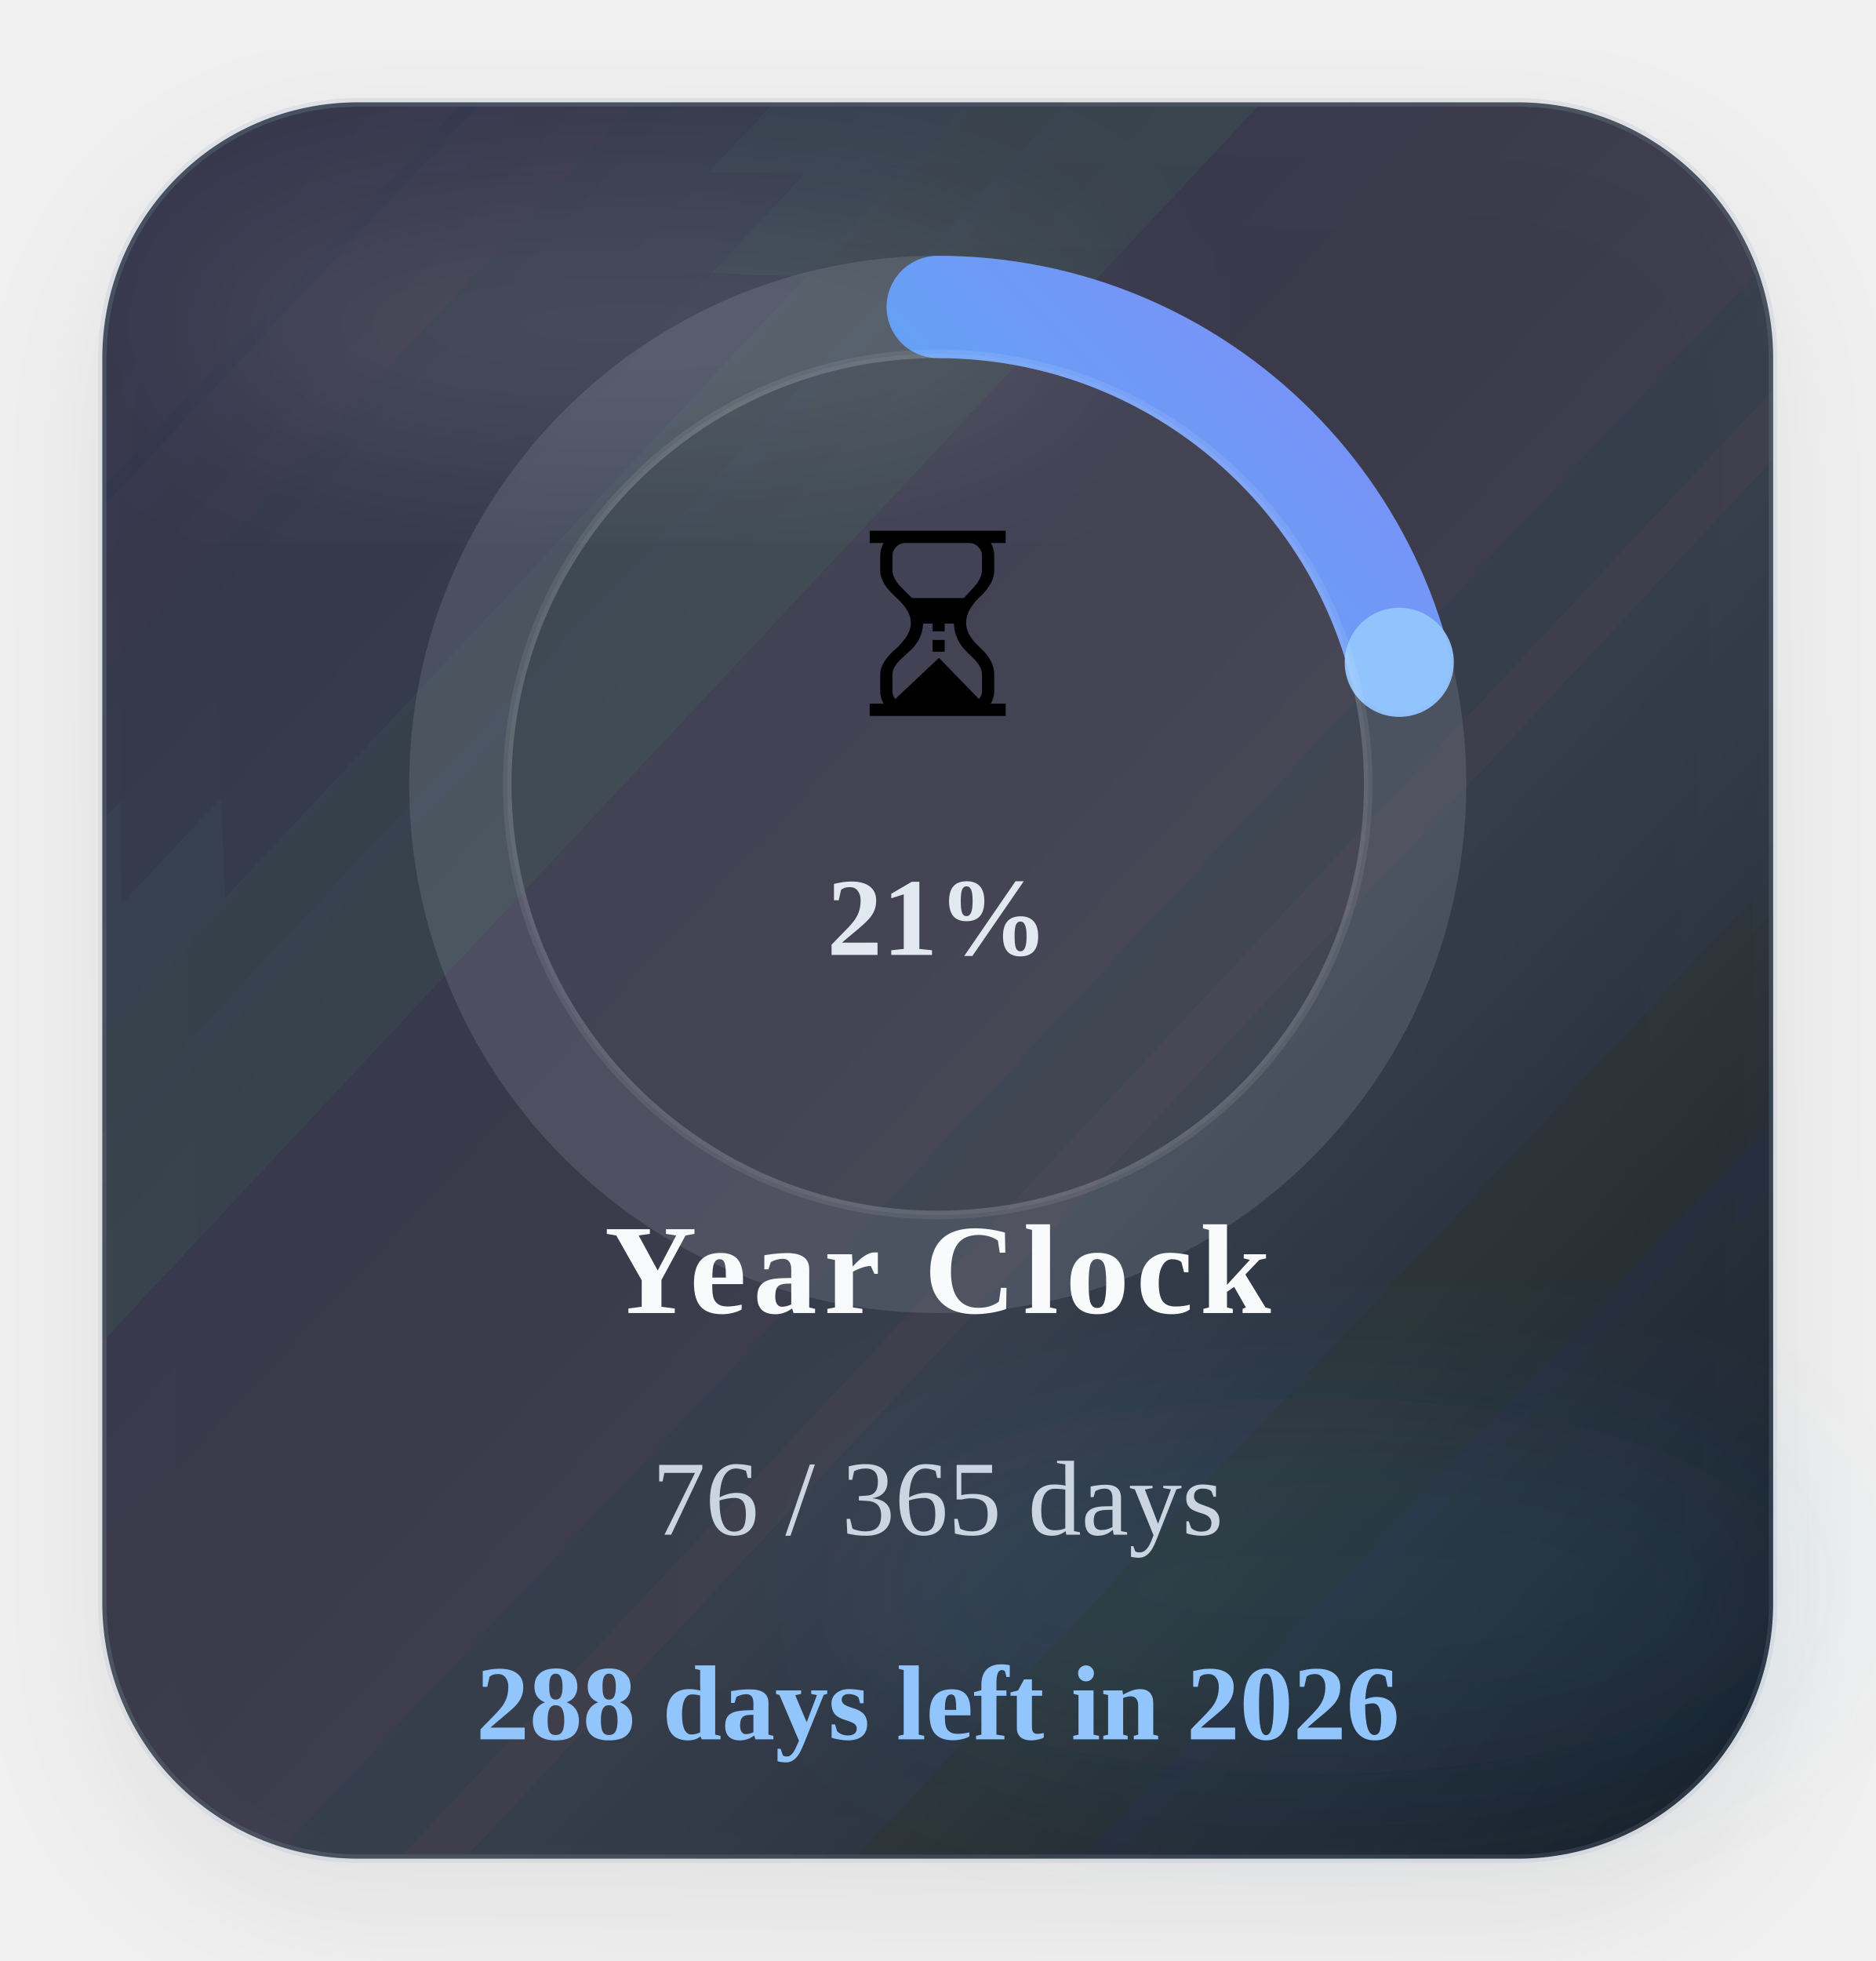
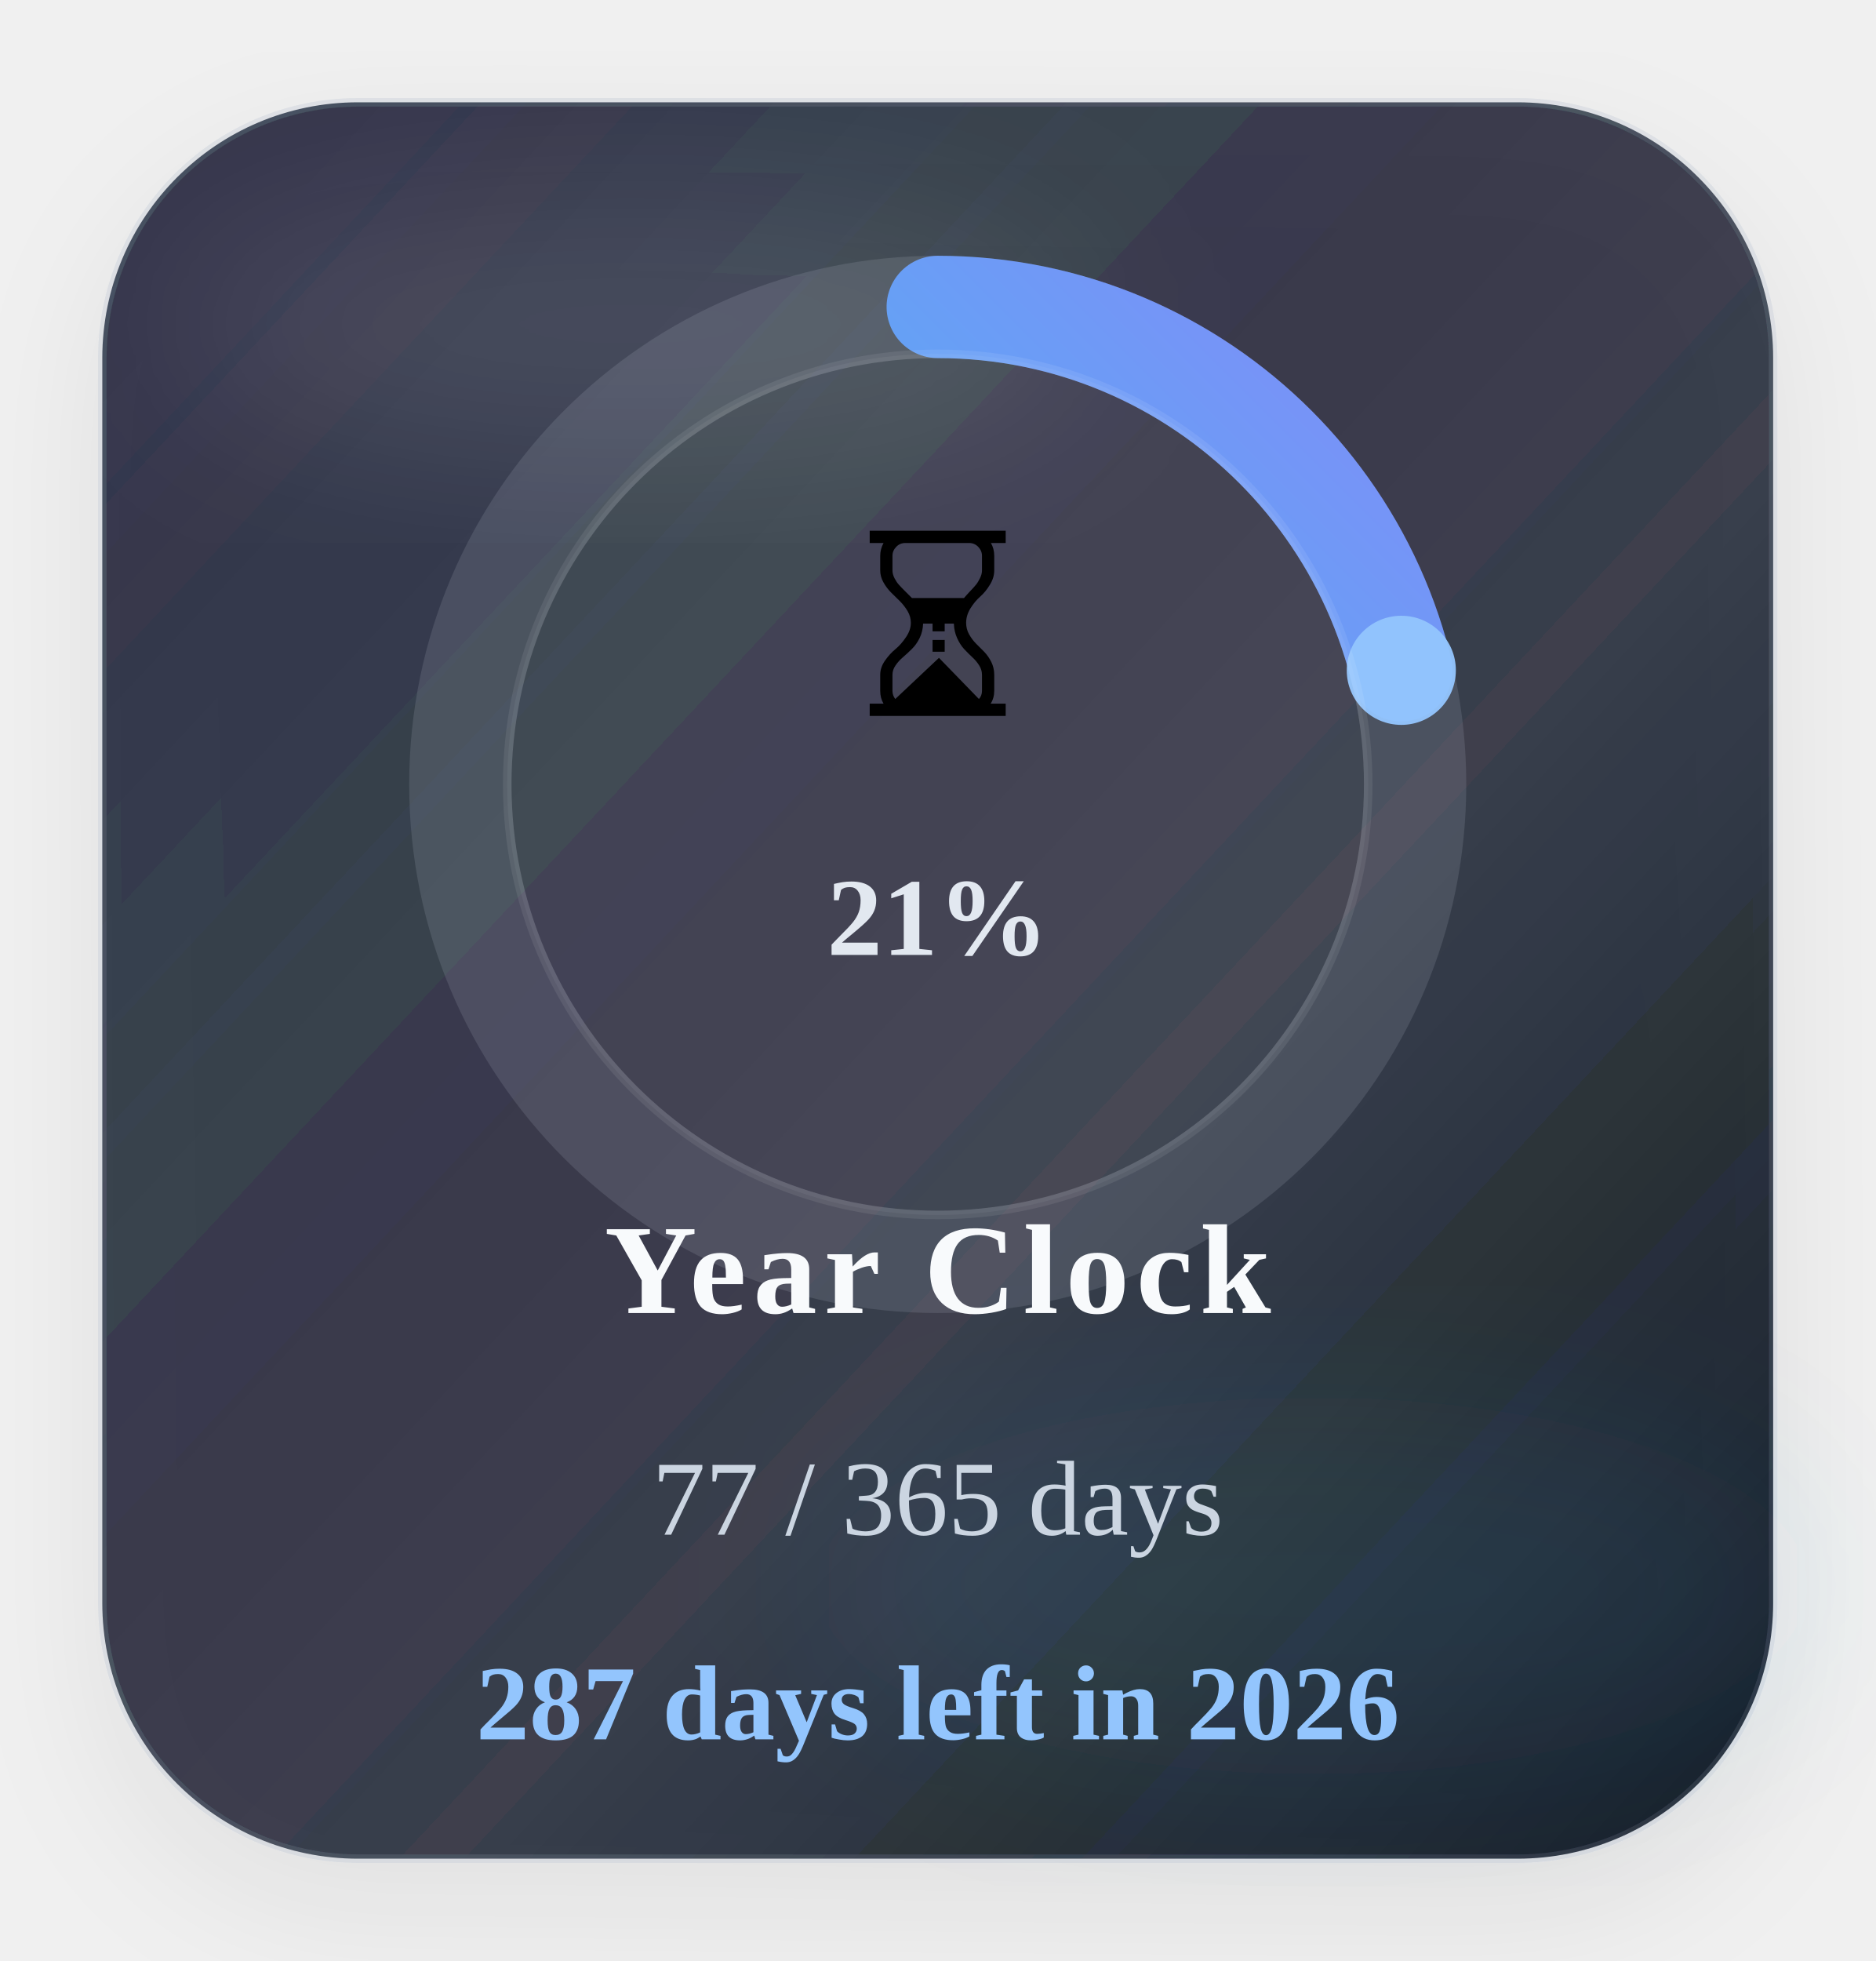
<svg xmlns="http://www.w3.org/2000/svg" width="220" height="230" viewBox="0 0 220 230" role="img" aria-label="Time progress for 2026">
  <defs>
    <linearGradient id="timeGradient" x1="0%" y1="0%" x2="100%" y2="100%">
      <stop offset="0%" stop-color="#22d3ee" />
      <stop offset="100%" stop-color="#818cf8" />
    </linearGradient>
    <linearGradient id="timeCard" x1="0%" y1="0%" x2="100%" y2="100%">
      <stop offset="0%" stop-color="#1c2537" stop-opacity="0.88" />
      <stop offset="60%" stop-color="#111827" stop-opacity="0.8" />
      <stop offset="100%" stop-color="#0b1220" stop-opacity="0.96" />
    </linearGradient>
    <filter id="timeShadow" x="-25%" y="-25%" width="150%" height="150%">
      <feDropShadow dx="0" dy="6" stdDeviation="8" flood-color="#020617" flood-opacity="0.08" />
    </filter>
    <filter id="timeBlur" x="-30%" y="-30%" width="160%" height="160%">
      <feGaussianBlur stdDeviation="10" />
    </filter>
  </defs>
  <rect x="12" y="12" width="196" height="206" rx="30" fill="url(#timeCard)" stroke="#94a3b8" stroke-opacity="0.18" filter="url(#timeShadow)" />
  <ellipse cx="74" cy="38" rx="54" ry="16" fill="#ffffff" fill-opacity="0.09" filter="url(#timeBlur)" />
  <ellipse cx="154" cy="186" rx="58" ry="22" fill="#38bdf8" fill-opacity="0.08" filter="url(#timeBlur)" />
  <circle class="ring-track" cx="110" cy="92" r="56" fill="none" stroke="#cbd5e1" stroke-opacity="0.14" stroke-width="12" />
-   <circle class="progress-ring" cx="110" cy="92" r="56" fill="none" stroke="url(#timeGradient)" stroke-width="12" stroke-linecap="round" stroke-dasharray="351.86" stroke-dashoffset="278.37" data-target-offset="278.37" data-ring-length="351.86" transform="rotate(-90 110 92)" />
-   <circle class="progress-endcap" cx="164.14" cy="77.68" r="6.4" fill="#93c5fd" fill-opacity="0.96" data-center-x="110" data-center-y="92" data-radius="56" data-target-angle="-14.8145" />
+   <circle class="progress-ring" cx="110" cy="92" r="56" fill="none" stroke="url(#timeGradient)" stroke-width="12" stroke-linecap="round" stroke-dasharray="351.86" stroke-dashoffset="277.41" data-target-offset="277.41" data-ring-length="351.86" transform="rotate(-90 110 92)" />
+   <circle class="progress-endcap" cx="164.38" cy="78.62" r="6.4" fill="#93c5fd" fill-opacity="0.96" data-center-x="110" data-center-y="92" data-radius="56" data-target-angle="-13.8281" />
  <circle class="ring-core" cx="110" cy="92" r="50.5" fill="#ffffff" fill-opacity="0.05" stroke="#ffffff" stroke-opacity="0.08" />
  <text class="progress-emoji" x="110" y="84" text-anchor="middle" font-size="30">⏳</text>
  <text class="progress-percent" x="110" y="112" text-anchor="middle" font-size="13" font-weight="700" fill="#e2e8f0">21%</text>
  <text class="progress-label" x="110" y="154" text-anchor="middle" font-size="15" font-weight="700" letter-spacing="0.8" fill="#f8fafc">Year Clock</text>
-   <text class="progress-value" x="110" y="180" text-anchor="middle" font-size="12.5" fill="#cbd5e1">76 / 365 days</text>
-   <text class="progress-status" data-status-state="remaining" x="110" y="204" text-anchor="middle" font-size="12.5" font-weight="700" fill="#93c5fd">288 days left in 2026</text>
+   <text class="progress-value" x="110" y="180" text-anchor="middle" font-size="12.5" fill="#cbd5e1">77 / 365 days</text>
+   <text class="progress-status" data-status-state="remaining" x="110" y="204" text-anchor="middle" font-size="12.5" font-weight="700" fill="#93c5fd">287 days left in 2026</text>
</svg>
